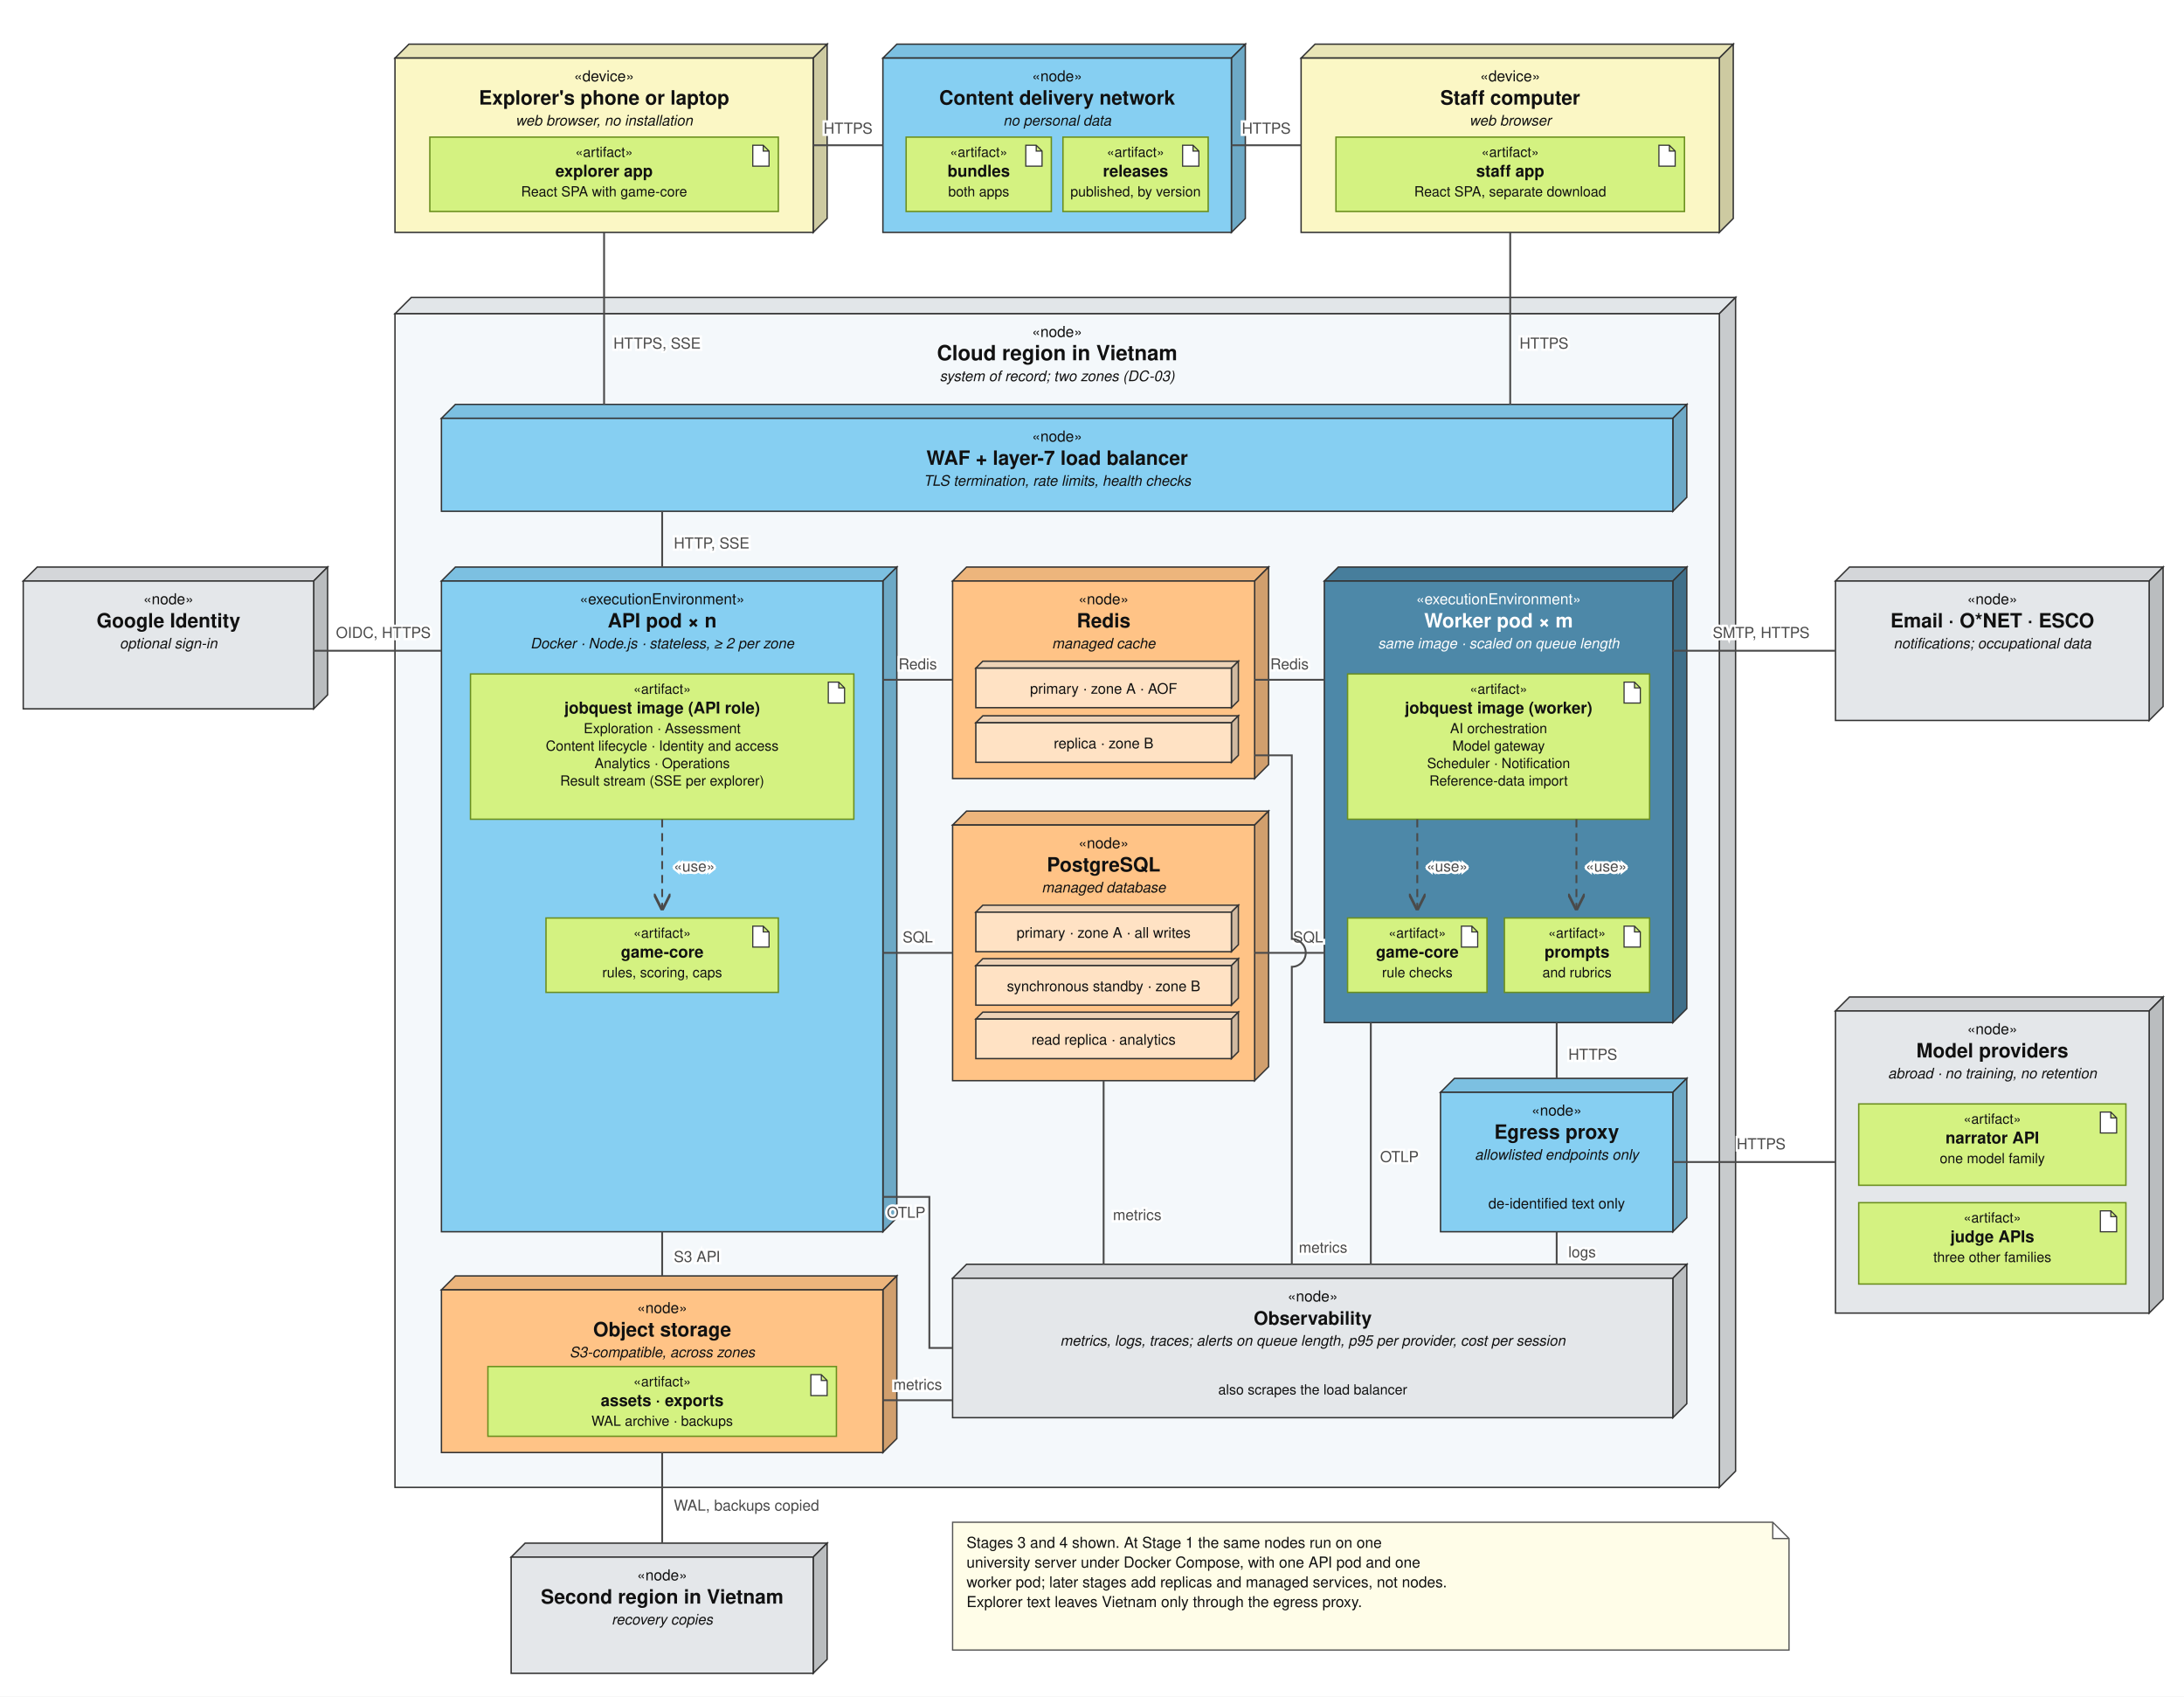
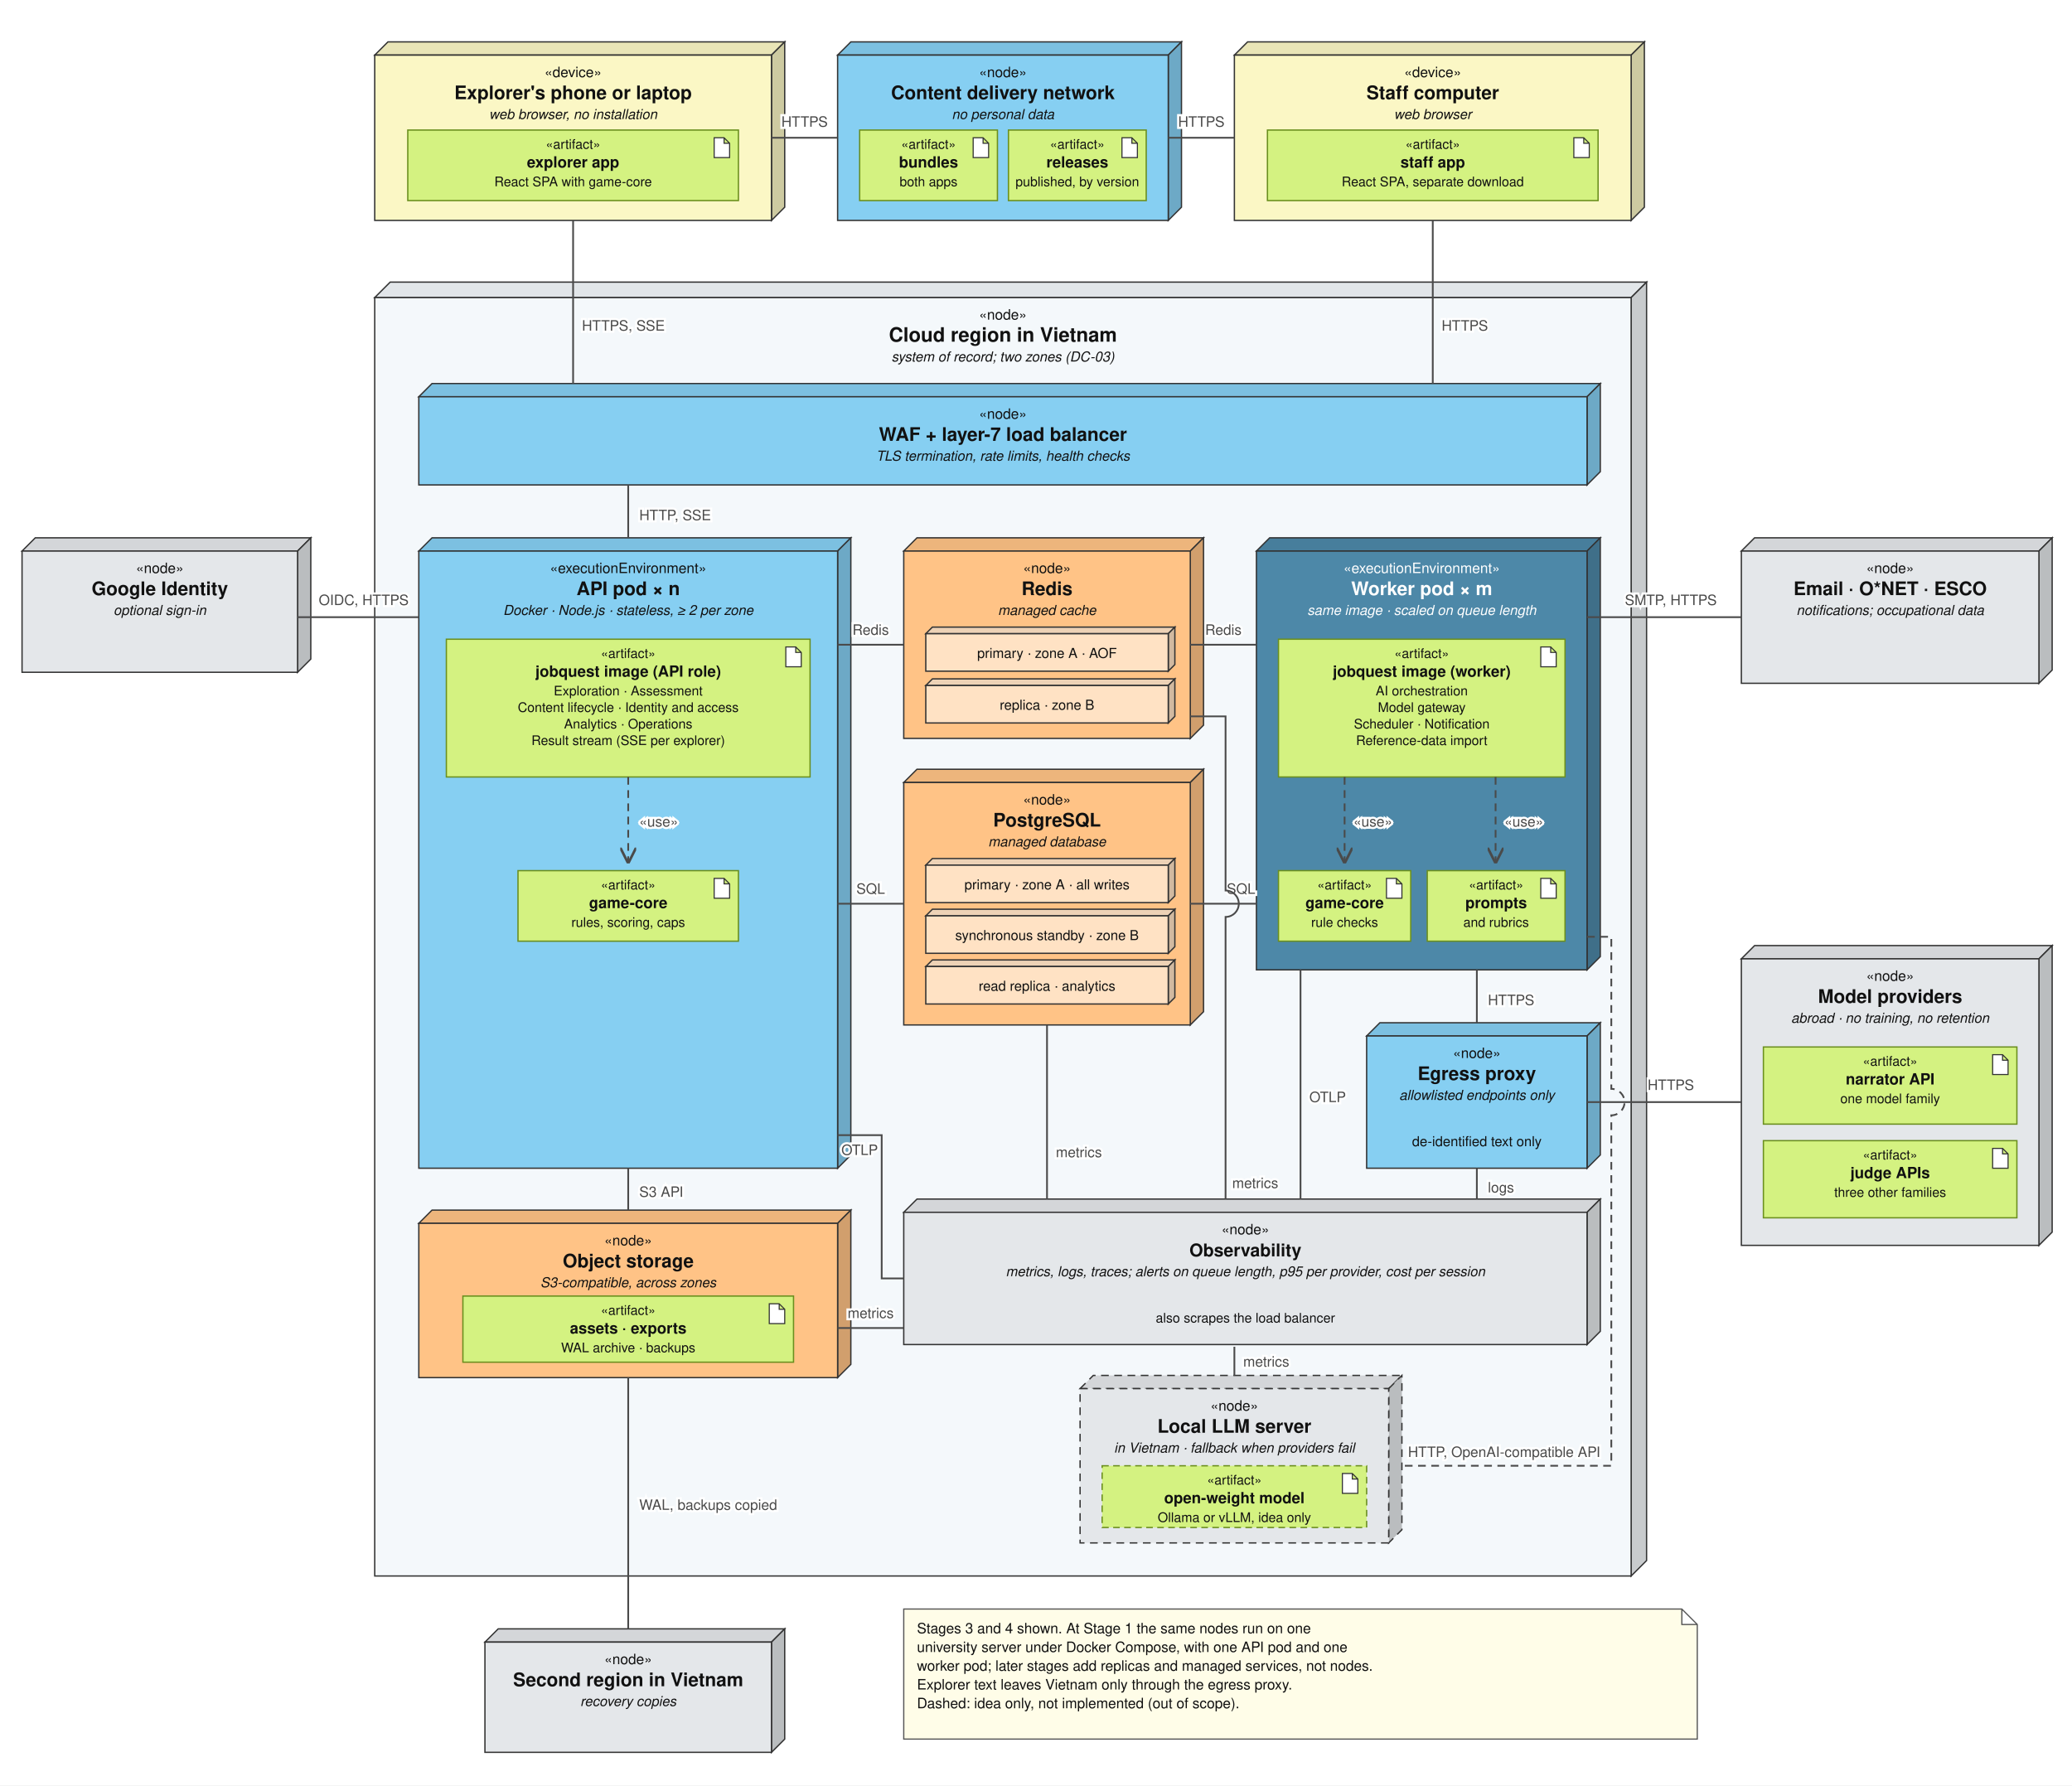
- <svg xmlns="http://www.w3.org/2000/svg" width="1880" height="1460" viewBox="0 0 1880 1460" font-family="Helvetica, Arial, sans-serif">
+ <svg xmlns="http://www.w3.org/2000/svg" width="1880" height="1620" viewBox="0 0 1880 1620" font-family="Helvetica, Arial, sans-serif">
  <defs>
    <marker id="open" viewBox="0 0 10 10" refX="9" refY="5" markerWidth="9" markerHeight="9" orient="auto-start-reverse">
      <path d="M0,0 L10,5 L0,10" fill="none" stroke="#4a4a4a" stroke-width="1.6" />
    </marker>
  </defs>
-   <rect width="1880" height="1460" fill="#ffffff" />
+   <rect width="1880" height="1620" fill="#ffffff" />
  <polygon points="340,50 352,38 712,38 700,50" fill="#e9e5b7" stroke="#333" stroke-width="1.2" />
  <polygon points="700,50 712,38 712,188 700,200" fill="#cdcaa1" stroke="#333" stroke-width="1.2" />
  <rect x="340" y="50" width="360" height="150" fill="#fbf7c5" stroke="#333" stroke-width="1.2" />
  <text x="520.0" y="70" font-size="13" font-weight="normal" text-anchor="middle" fill="#111111" style="">«device»</text>
  <text x="520.0" y="90" font-size="17" font-weight="bold" text-anchor="middle" fill="#111111" style="">Explorer's phone or laptop</text>
  <text x="520.0" y="108" font-size="12.5" font-weight="normal" text-anchor="middle" fill="#111111" style="font-style:italic;">web browser, no installation</text>
  <rect x="370" y="118" width="300" height="64" fill="#d4f281" stroke="#6b8f1f" stroke-width="1.2" />
  <path d="M648,125 h9 l5,5 v13 h-14 z M657,125 v5 h5" fill="#fff" stroke="#333" stroke-width="1" />
  <text x="520.0" y="135" font-size="12" font-weight="normal" text-anchor="middle" fill="#111111" style="">«artifact»</text>
  <text x="520.0" y="152" font-size="14" font-weight="bold" text-anchor="middle" fill="#111111" style="">explorer app</text>
  <text x="520.0" y="169" font-size="12" font-weight="normal" text-anchor="middle" fill="#111111" style="">React SPA with game-core</text>
  <polygon points="760,50 772,38 1072,38 1060,50" fill="#7cc0e1" stroke="#333" stroke-width="1.2" />
  <polygon points="1060,50 1072,38 1072,188 1060,200" fill="#6da9c6" stroke="#333" stroke-width="1.2" />
  <rect x="760" y="50" width="300" height="150" fill="#86cff2" stroke="#333" stroke-width="1.2" />
  <text x="910.0" y="70" font-size="13" font-weight="normal" text-anchor="middle" fill="#111111" style="">«node»</text>
  <text x="910.0" y="90" font-size="17" font-weight="bold" text-anchor="middle" fill="#111111" style="">Content delivery network</text>
  <text x="910.0" y="108" font-size="12.5" font-weight="normal" text-anchor="middle" fill="#111111" style="font-style:italic;">no personal data</text>
  <rect x="780" y="118" width="125" height="64" fill="#d4f281" stroke="#6b8f1f" stroke-width="1.2" />
  <path d="M883,125 h9 l5,5 v13 h-14 z M892,125 v5 h5" fill="#fff" stroke="#333" stroke-width="1" />
  <text x="842.5" y="135" font-size="12" font-weight="normal" text-anchor="middle" fill="#111111" style="">«artifact»</text>
  <text x="842.5" y="152" font-size="14" font-weight="bold" text-anchor="middle" fill="#111111" style="">bundles</text>
  <text x="842.5" y="169" font-size="12" font-weight="normal" text-anchor="middle" fill="#111111" style="">both apps</text>
  <rect x="915" y="118" width="125" height="64" fill="#d4f281" stroke="#6b8f1f" stroke-width="1.2" />
  <path d="M1018,125 h9 l5,5 v13 h-14 z M1027,125 v5 h5" fill="#fff" stroke="#333" stroke-width="1" />
  <text x="977.5" y="135" font-size="12" font-weight="normal" text-anchor="middle" fill="#111111" style="">«artifact»</text>
  <text x="977.5" y="152" font-size="14" font-weight="bold" text-anchor="middle" fill="#111111" style="">releases</text>
  <text x="977.5" y="169" font-size="12" font-weight="normal" text-anchor="middle" fill="#111111" style="">published, by version</text>
  <polygon points="1120,50 1132,38 1492,38 1480,50" fill="#e9e5b7" stroke="#333" stroke-width="1.2" />
  <polygon points="1480,50 1492,38 1492,188 1480,200" fill="#cdcaa1" stroke="#333" stroke-width="1.2" />
  <rect x="1120" y="50" width="360" height="150" fill="#fbf7c5" stroke="#333" stroke-width="1.2" />
  <text x="1300.0" y="70" font-size="13" font-weight="normal" text-anchor="middle" fill="#111111" style="">«device»</text>
  <text x="1300.0" y="90" font-size="17" font-weight="bold" text-anchor="middle" fill="#111111" style="">Staff computer</text>
  <text x="1300.0" y="108" font-size="12.5" font-weight="normal" text-anchor="middle" fill="#111111" style="font-style:italic;">web browser</text>
  <rect x="1150" y="118" width="300" height="64" fill="#d4f281" stroke="#6b8f1f" stroke-width="1.2" />
  <path d="M1428,125 h9 l5,5 v13 h-14 z M1437,125 v5 h5" fill="#fff" stroke="#333" stroke-width="1" />
  <text x="1300.0" y="135" font-size="12" font-weight="normal" text-anchor="middle" fill="#111111" style="">«artifact»</text>
  <text x="1300.0" y="152" font-size="14" font-weight="bold" text-anchor="middle" fill="#111111" style="">staff app</text>
  <text x="1300.0" y="169" font-size="12" font-weight="normal" text-anchor="middle" fill="#111111" style="">React SPA, separate download</text>
  <polyline points="700,125 760,125" fill="none" stroke="#4a4a4a" stroke-width="1.6" />
  <text x="730" y="115" font-size="13" text-anchor="middle" fill="#4a4a4a" paint-order="stroke" stroke="#ffffff" stroke-width="4">HTTPS</text>
  <polyline points="1120,125 1060,125" fill="none" stroke="#4a4a4a" stroke-width="1.6" />
  <text x="1090" y="115" font-size="13" text-anchor="middle" fill="#4a4a4a" paint-order="stroke" stroke="#ffffff" stroke-width="4">HTTPS</text>
  <polygon points="340,270 354,256 1494,256 1480,270" fill="#e2e6e9" stroke="#333" stroke-width="1.2" />
-   <polygon points="1480,270 1494,256 1494,1266 1480,1280" fill="#c8cbcd" stroke="#333" stroke-width="1.2" />
-   <rect x="340" y="270" width="1140" height="1010" fill="#f4f8fb" stroke="#333" stroke-width="1.2" />
+   <polygon points="1480,270 1494,256 1494,1416 1480,1430" fill="#c8cbcd" stroke="#333" stroke-width="1.2" />
+   <rect x="340" y="270" width="1140" height="1160" fill="#f4f8fb" stroke="#333" stroke-width="1.2" />
  <text x="910.0" y="290" font-size="13" font-weight="normal" text-anchor="middle" fill="#111111" style="">«node»</text>
  <text x="910.0" y="310" font-size="18" font-weight="bold" text-anchor="middle" fill="#111111" style="">Cloud region in Vietnam</text>
  <text x="910.0" y="328" font-size="12.5" font-weight="normal" text-anchor="middle" fill="#111111" style="font-style:italic;">system of record; two zones (DC-03)</text>
  <polygon points="380,360 392,348 1452,348 1440,360" fill="#7cc0e1" stroke="#333" stroke-width="1.2" />
  <polygon points="1440,360 1452,348 1452,428 1440,440" fill="#6da9c6" stroke="#333" stroke-width="1.2" />
  <rect x="380" y="360" width="1060" height="80" fill="#86cff2" stroke="#333" stroke-width="1.2" />
  <text x="910.0" y="380" font-size="13" font-weight="normal" text-anchor="middle" fill="#111111" style="">«node»</text>
  <text x="910.0" y="400" font-size="17" font-weight="bold" text-anchor="middle" fill="#111111" style="">WAF + layer-7 load balancer</text>
  <text x="910.0" y="418" font-size="12.5" font-weight="normal" text-anchor="middle" fill="#111111" style="font-style:italic;">TLS termination, rate limits, health checks</text>
  <polyline points="520,200 520,348" fill="none" stroke="#4a4a4a" stroke-width="1.6" />
  <text x="528" y="300" font-size="13" text-anchor="start" fill="#4a4a4a" paint-order="stroke" stroke="#ffffff" stroke-width="4">HTTPS, SSE</text>
  <polyline points="1300,200 1300,348" fill="none" stroke="#4a4a4a" stroke-width="1.6" />
  <text x="1308" y="300" font-size="13" text-anchor="start" fill="#4a4a4a" paint-order="stroke" stroke="#ffffff" stroke-width="4">HTTPS</text>
  <polygon points="380,500 392,488 772,488 760,500" fill="#7cc0e1" stroke="#333" stroke-width="1.2" />
  <polygon points="760,500 772,488 772,1048 760,1060" fill="#6da9c6" stroke="#333" stroke-width="1.2" />
  <rect x="380" y="500" width="380" height="560" fill="#86cff2" stroke="#333" stroke-width="1.2" />
  <text x="570.0" y="520" font-size="13" font-weight="normal" text-anchor="middle" fill="#111111" style="">«executionEnvironment»</text>
  <text x="570.0" y="540" font-size="17" font-weight="bold" text-anchor="middle" fill="#111111" style="">API pod × n</text>
  <text x="570.0" y="558" font-size="12.5" font-weight="normal" text-anchor="middle" fill="#111111" style="font-style:italic;">Docker · Node.js · stateless, ≥ 2 per zone</text>
  <rect x="405" y="580" width="330" height="125" fill="#d4f281" stroke="#6b8f1f" stroke-width="1.2" />
  <path d="M713,587 h9 l5,5 v13 h-14 z M722,587 v5 h5" fill="#fff" stroke="#333" stroke-width="1" />
  <text x="570.0" y="597" font-size="12" font-weight="normal" text-anchor="middle" fill="#111111" style="">«artifact»</text>
  <text x="570.0" y="614" font-size="14" font-weight="bold" text-anchor="middle" fill="#111111" style="">jobquest image (API role)</text>
  <text x="570.0" y="631" font-size="12" font-weight="normal" text-anchor="middle" fill="#111111" style="">Exploration · Assessment</text>
  <text x="570.0" y="646" font-size="12" font-weight="normal" text-anchor="middle" fill="#111111" style="">Content lifecycle · Identity and access</text>
  <text x="570.0" y="661" font-size="12" font-weight="normal" text-anchor="middle" fill="#111111" style="">Analytics · Operations</text>
  <text x="570.0" y="676" font-size="12" font-weight="normal" text-anchor="middle" fill="#111111" style="">Result stream (SSE per explorer)</text>
  <rect x="470" y="790" width="200" height="64" fill="#d4f281" stroke="#6b8f1f" stroke-width="1.2" />
  <path d="M648,797 h9 l5,5 v13 h-14 z M657,797 v5 h5" fill="#fff" stroke="#333" stroke-width="1" />
  <text x="570.0" y="807" font-size="12" font-weight="normal" text-anchor="middle" fill="#111111" style="">«artifact»</text>
  <text x="570.0" y="824" font-size="14" font-weight="bold" text-anchor="middle" fill="#111111" style="">game-core</text>
  <text x="570.0" y="841" font-size="12" font-weight="normal" text-anchor="middle" fill="#111111" style="">rules, scoring, caps</text>
  <polyline points="570,705 570,782" fill="none" stroke="#4a4a4a" stroke-width="1.6" stroke-dasharray="7 5" marker-end="url(#open)" />
  <text x="580" y="750" font-size="13" text-anchor="start" fill="#4a4a4a" paint-order="stroke" stroke="#ffffff" stroke-width="4">«use»</text>
  <polyline points="570,440 570,488" fill="none" stroke="#4a4a4a" stroke-width="1.6" />
  <text x="580" y="472" font-size="13" text-anchor="start" fill="#4a4a4a" paint-order="stroke" stroke="#ffffff" stroke-width="4">HTTP, SSE</text>
  <polygon points="1140,500 1152,488 1452,488 1440,500" fill="#477e9c" stroke="#333" stroke-width="1.2" />
  <polygon points="1440,500 1452,488 1452,868 1440,880" fill="#3f6f89" stroke="#333" stroke-width="1.2" />
  <rect x="1140" y="500" width="300" height="380" fill="#4d88a8" stroke="#333" stroke-width="1.2" />
  <text x="1290.0" y="520" font-size="13" font-weight="normal" text-anchor="middle" fill="#ffffff" style="">«executionEnvironment»</text>
  <text x="1290.0" y="540" font-size="17" font-weight="bold" text-anchor="middle" fill="#ffffff" style="">Worker pod × m</text>
  <text x="1290.0" y="558" font-size="12.5" font-weight="normal" text-anchor="middle" fill="#ffffff" style="font-style:italic;">same image · scaled on queue length</text>
  <rect x="1160" y="580" width="260" height="125" fill="#d4f281" stroke="#6b8f1f" stroke-width="1.2" />
  <path d="M1398,587 h9 l5,5 v13 h-14 z M1407,587 v5 h5" fill="#fff" stroke="#333" stroke-width="1" />
  <text x="1290.0" y="597" font-size="12" font-weight="normal" text-anchor="middle" fill="#111111" style="">«artifact»</text>
  <text x="1290.0" y="614" font-size="14" font-weight="bold" text-anchor="middle" fill="#111111" style="">jobquest image (worker)</text>
  <text x="1290.0" y="631" font-size="12" font-weight="normal" text-anchor="middle" fill="#111111" style="">AI orchestration</text>
  <text x="1290.0" y="646" font-size="12" font-weight="normal" text-anchor="middle" fill="#111111" style="">Model gateway</text>
  <text x="1290.0" y="661" font-size="12" font-weight="normal" text-anchor="middle" fill="#111111" style="">Scheduler · Notification</text>
  <text x="1290.0" y="676" font-size="12" font-weight="normal" text-anchor="middle" fill="#111111" style="">Reference-data import</text>
  <rect x="1160" y="790" width="120" height="64" fill="#d4f281" stroke="#6b8f1f" stroke-width="1.2" />
  <path d="M1258,797 h9 l5,5 v13 h-14 z M1267,797 v5 h5" fill="#fff" stroke="#333" stroke-width="1" />
  <text x="1220.0" y="807" font-size="12" font-weight="normal" text-anchor="middle" fill="#111111" style="">«artifact»</text>
  <text x="1220.0" y="824" font-size="14" font-weight="bold" text-anchor="middle" fill="#111111" style="">game-core</text>
  <text x="1220.0" y="841" font-size="12" font-weight="normal" text-anchor="middle" fill="#111111" style="">rule checks</text>
  <rect x="1295" y="790" width="125" height="64" fill="#d4f281" stroke="#6b8f1f" stroke-width="1.2" />
  <path d="M1398,797 h9 l5,5 v13 h-14 z M1407,797 v5 h5" fill="#fff" stroke="#333" stroke-width="1" />
  <text x="1357.5" y="807" font-size="12" font-weight="normal" text-anchor="middle" fill="#111111" style="">«artifact»</text>
  <text x="1357.5" y="824" font-size="14" font-weight="bold" text-anchor="middle" fill="#111111" style="">prompts</text>
  <text x="1357.5" y="841" font-size="12" font-weight="normal" text-anchor="middle" fill="#111111" style="">and rubrics</text>
  <polyline points="1220,705 1220,782" fill="none" stroke="#4a4a4a" stroke-width="1.6" stroke-dasharray="7 5" marker-end="url(#open)" />
  <text x="1228" y="750" font-size="13" text-anchor="start" fill="#4a4a4a" paint-order="stroke" stroke="#ffffff" stroke-width="4">«use»</text>
  <polyline points="1357,705 1357,782" fill="none" stroke="#4a4a4a" stroke-width="1.6" stroke-dasharray="7 5" marker-end="url(#open)" />
  <text x="1365" y="750" font-size="13" text-anchor="start" fill="#4a4a4a" paint-order="stroke" stroke="#ffffff" stroke-width="4">«use»</text>
  <polygon points="820,500 832,488 1092,488 1080,500" fill="#edb57c" stroke="#333" stroke-width="1.2" />
  <polygon points="1080,500 1092,488 1092,658 1080,670" fill="#d19f6d" stroke="#333" stroke-width="1.2" />
  <rect x="820" y="500" width="260" height="170" fill="#ffc386" stroke="#333" stroke-width="1.2" />
  <text x="950.0" y="520" font-size="13" font-weight="normal" text-anchor="middle" fill="#111111" style="">«node»</text>
  <text x="950.0" y="540" font-size="17" font-weight="bold" text-anchor="middle" fill="#111111" style="">Redis</text>
  <text x="950.0" y="558" font-size="12.5" font-weight="normal" text-anchor="middle" fill="#111111" style="font-style:italic;">managed cache</text>
  <polygon points="840,575 846,569 1066,569 1060,575" fill="#edd2b6" stroke="#333" stroke-width="1.2" />
  <polygon points="1060,575 1066,569 1066,603 1060,609" fill="#d1b9a0" stroke="#333" stroke-width="1.2" />
  <rect x="840" y="575" width="220" height="34" fill="#ffe2c4" stroke="#333" stroke-width="1.2" />
  <text x="950" y="597" font-size="12.5" font-weight="normal" text-anchor="middle" fill="#111111" style="">primary · zone A · AOF</text>
  <polygon points="840,622 846,616 1066,616 1060,622" fill="#edd2b6" stroke="#333" stroke-width="1.2" />
  <polygon points="1060,622 1066,616 1066,650 1060,656" fill="#d1b9a0" stroke="#333" stroke-width="1.2" />
  <rect x="840" y="622" width="220" height="34" fill="#ffe2c4" stroke="#333" stroke-width="1.2" />
  <text x="950" y="644" font-size="12.5" font-weight="normal" text-anchor="middle" fill="#111111" style="">replica · zone B</text>
  <polygon points="820,710 832,698 1092,698 1080,710" fill="#edb57c" stroke="#333" stroke-width="1.2" />
  <polygon points="1080,710 1092,698 1092,918 1080,930" fill="#d19f6d" stroke="#333" stroke-width="1.2" />
  <rect x="820" y="710" width="260" height="220" fill="#ffc386" stroke="#333" stroke-width="1.2" />
  <text x="950.0" y="730" font-size="13" font-weight="normal" text-anchor="middle" fill="#111111" style="">«node»</text>
  <text x="950.0" y="750" font-size="17" font-weight="bold" text-anchor="middle" fill="#111111" style="">PostgreSQL</text>
  <text x="950.0" y="768" font-size="12.5" font-weight="normal" text-anchor="middle" fill="#111111" style="font-style:italic;">managed database</text>
  <polygon points="840,785 846,779 1066,779 1060,785" fill="#edd2b6" stroke="#333" stroke-width="1.2" />
  <polygon points="1060,785 1066,779 1066,813 1060,819" fill="#d1b9a0" stroke="#333" stroke-width="1.2" />
  <rect x="840" y="785" width="220" height="34" fill="#ffe2c4" stroke="#333" stroke-width="1.2" />
  <text x="950" y="807" font-size="12.5" font-weight="normal" text-anchor="middle" fill="#111111" style="">primary · zone A · all writes</text>
  <polygon points="840,831 846,825 1066,825 1060,831" fill="#edd2b6" stroke="#333" stroke-width="1.2" />
  <polygon points="1060,831 1066,825 1066,859 1060,865" fill="#d1b9a0" stroke="#333" stroke-width="1.2" />
  <rect x="840" y="831" width="220" height="34" fill="#ffe2c4" stroke="#333" stroke-width="1.2" />
  <text x="950" y="853" font-size="12.5" font-weight="normal" text-anchor="middle" fill="#111111" style="">synchronous standby · zone B</text>
  <polygon points="840,877 846,871 1066,871 1060,877" fill="#edd2b6" stroke="#333" stroke-width="1.2" />
  <polygon points="1060,877 1066,871 1066,905 1060,911" fill="#d1b9a0" stroke="#333" stroke-width="1.2" />
  <rect x="840" y="877" width="220" height="34" fill="#ffe2c4" stroke="#333" stroke-width="1.2" />
  <text x="950" y="899" font-size="12.5" font-weight="normal" text-anchor="middle" fill="#111111" style="">read replica · analytics</text>
  <polyline points="760,585 820,585" fill="none" stroke="#4a4a4a" stroke-width="1.6" />
  <text x="790" y="576" font-size="13" text-anchor="middle" fill="#4a4a4a" paint-order="stroke" stroke="#ffffff" stroke-width="4">Redis</text>
  <polyline points="760,820 820,820" fill="none" stroke="#4a4a4a" stroke-width="1.6" />
  <text x="790" y="811" font-size="13" text-anchor="middle" fill="#4a4a4a" paint-order="stroke" stroke="#ffffff" stroke-width="4">SQL</text>
  <polyline points="1140,585 1080,585" fill="none" stroke="#4a4a4a" stroke-width="1.6" />
  <text x="1110" y="576" font-size="13" text-anchor="middle" fill="#4a4a4a" paint-order="stroke" stroke="#ffffff" stroke-width="4">Redis</text>
  <polyline points="1140,820 1080,820" fill="none" stroke="#4a4a4a" stroke-width="1.6" />
  <text x="1126" y="811" font-size="13" text-anchor="middle" fill="#4a4a4a" paint-order="stroke" stroke="#ffffff" stroke-width="4">SQL</text>
  <polygon points="380,1110 392,1098 772,1098 760,1110" fill="#edb57c" stroke="#333" stroke-width="1.2" />
  <polygon points="760,1110 772,1098 772,1238 760,1250" fill="#d19f6d" stroke="#333" stroke-width="1.2" />
  <rect x="380" y="1110" width="380" height="140" fill="#ffc386" stroke="#333" stroke-width="1.2" />
  <text x="570.0" y="1130" font-size="13" font-weight="normal" text-anchor="middle" fill="#111111" style="">«node»</text>
  <text x="570.0" y="1150" font-size="17" font-weight="bold" text-anchor="middle" fill="#111111" style="">Object storage</text>
  <text x="570.0" y="1168" font-size="12.5" font-weight="normal" text-anchor="middle" fill="#111111" style="font-style:italic;">S3-compatible, across zones</text>
  <rect x="420" y="1176" width="300" height="60" fill="#d4f281" stroke="#6b8f1f" stroke-width="1.2" />
  <path d="M698,1183 h9 l5,5 v13 h-14 z M707,1183 v5 h5" fill="#fff" stroke="#333" stroke-width="1" />
  <text x="570.0" y="1193" font-size="12" font-weight="normal" text-anchor="middle" fill="#111111" style="">«artifact»</text>
  <text x="570.0" y="1210" font-size="14" font-weight="bold" text-anchor="middle" fill="#111111" style="">assets · exports</text>
  <text x="570.0" y="1227" font-size="12" font-weight="normal" text-anchor="middle" fill="#111111" style="">WAL archive · backups</text>
  <polyline points="570,1060 570,1098" fill="none" stroke="#4a4a4a" stroke-width="1.6" />
  <text x="580" y="1086" font-size="13" text-anchor="start" fill="#4a4a4a" paint-order="stroke" stroke="#ffffff" stroke-width="4">S3 API</text>
  <polygon points="1240,940 1252,928 1452,928 1440,940" fill="#7cc0e1" stroke="#333" stroke-width="1.2" />
  <polygon points="1440,940 1452,928 1452,1048 1440,1060" fill="#6da9c6" stroke="#333" stroke-width="1.2" />
  <rect x="1240" y="940" width="200" height="120" fill="#86cff2" stroke="#333" stroke-width="1.2" />
  <text x="1340.0" y="960" font-size="13" font-weight="normal" text-anchor="middle" fill="#111111" style="">«node»</text>
  <text x="1340.0" y="980" font-size="17" font-weight="bold" text-anchor="middle" fill="#111111" style="">Egress proxy</text>
  <text x="1340.0" y="998" font-size="12.5" font-weight="normal" text-anchor="middle" fill="#111111" style="font-style:italic;">allowlisted endpoints only</text>
  <text x="1340" y="1040" font-size="12.5" font-weight="normal" text-anchor="middle" fill="#111111" style="">de-identified text only</text>
  <polyline points="1340,880 1340,928" fill="none" stroke="#4a4a4a" stroke-width="1.6" />
  <text x="1350" y="912" font-size="13" text-anchor="start" fill="#4a4a4a" paint-order="stroke" stroke="#ffffff" stroke-width="4">HTTPS</text>
  <polygon points="820,1100 832,1088 1452,1088 1440,1100" fill="#d4d6d9" stroke="#333" stroke-width="1.2" />
  <polygon points="1440,1100 1452,1088 1452,1208 1440,1220" fill="#babdbf" stroke="#333" stroke-width="1.2" />
  <rect x="820" y="1100" width="620" height="120" fill="#e4e7ea" stroke="#333" stroke-width="1.2" />
  <text x="1130.0" y="1120" font-size="13" font-weight="normal" text-anchor="middle" fill="#111111" style="">«node»</text>
  <text x="1130.0" y="1140" font-size="16" font-weight="bold" text-anchor="middle" fill="#111111" style="">Observability</text>
  <text x="1130.0" y="1158" font-size="12.5" font-weight="normal" text-anchor="middle" fill="#111111" style="font-style:italic;">metrics, logs, traces; alerts on queue length, p95 per provider, cost per session</text>
  <text x="1130" y="1200" font-size="12" font-weight="normal" text-anchor="middle" fill="#111111" style="">also scrapes the load balancer</text>
  <polyline points="950,930 950,1088" fill="none" stroke="#4a4a4a" stroke-width="1.6" />
  <text x="958" y="1050" font-size="13" text-anchor="start" fill="#4a4a4a" paint-order="stroke" stroke="#ffffff" stroke-width="4">metrics</text>
  <path d="M1080,650 H1112 V808 A12,12 0 0 1 1112,832 V1088" fill="none" stroke="#4a4a4a" stroke-width="1.6" />
  <text x="1118" y="1078" font-size="13" fill="#4a4a4a" paint-order="stroke" stroke="#ffffff" stroke-width="4">metrics</text>
  <polyline points="1180,880 1180,1088" fill="none" stroke="#4a4a4a" stroke-width="1.6" />
  <text x="1188" y="1000" font-size="13" text-anchor="start" fill="#4a4a4a" paint-order="stroke" stroke="#ffffff" stroke-width="4">OTLP</text>
  <polyline points="1340,1060 1340,1088" fill="none" stroke="#4a4a4a" stroke-width="1.6" />
  <text x="1350" y="1082" font-size="13" text-anchor="start" fill="#4a4a4a" paint-order="stroke" stroke="#ffffff" stroke-width="4">logs</text>
  <polyline points="760,1030 800,1030 800,1160 820,1160" fill="none" stroke="#4a4a4a" stroke-width="1.6" />
  <text x="780" y="1048" font-size="13" text-anchor="middle" fill="#4a4a4a" paint-order="stroke" stroke="#ffffff" stroke-width="4">OTLP</text>
  <polyline points="760,1205 820,1205" fill="none" stroke="#4a4a4a" stroke-width="1.6" />
  <text x="790" y="1196" font-size="13" text-anchor="middle" fill="#4a4a4a" paint-order="stroke" stroke="#ffffff" stroke-width="4">metrics</text>
+   <polygon points="980,1260 992,1248 1272,1248 1260,1260" fill="#d4d6d9" stroke="#333" stroke-width="1.2" stroke-dasharray="7 5" />
+   <polygon points="1260,1260 1272,1248 1272,1388 1260,1400" fill="#babdbf" stroke="#333" stroke-width="1.2" stroke-dasharray="7 5" />
+   <rect x="980" y="1260" width="280" height="140" fill="#e4e7ea" stroke="#333" stroke-width="1.2" stroke-dasharray="7 5" />
+   <text x="1120.0" y="1280" font-size="13" font-weight="normal" text-anchor="middle" fill="#111111" style="">«node»</text>
+   <text x="1120.0" y="1300" font-size="17" font-weight="bold" text-anchor="middle" fill="#111111" style="">Local LLM server</text>
+   <text x="1120.0" y="1318" font-size="12.5" font-weight="normal" text-anchor="middle" fill="#111111" style="font-style:italic;">in Vietnam · fallback when providers fail</text>
+   <rect x="1000" y="1330" width="240" height="56" fill="#d4f281" stroke="#6b8f1f" stroke-width="1.2" stroke-dasharray="6 4" />
+   <path d="M1218,1337 h9 l5,5 v13 h-14 z M1227,1337 v5 h5" fill="#fff" stroke="#333" stroke-width="1" />
+   <text x="1120.0" y="1347" font-size="12" font-weight="normal" text-anchor="middle" fill="#111111" style="">«artifact»</text>
+   <text x="1120.0" y="1364" font-size="14" font-weight="bold" text-anchor="middle" fill="#111111" style="">open-weight model</text>
+   <text x="1120.0" y="1381" font-size="12" font-weight="normal" text-anchor="middle" fill="#111111" style="">Ollama or vLLM, idea only</text>
+   <path d="M1440,850 H1462 V988 A12,12 0 0 1 1462,1012 V1330 H1272" fill="none" stroke="#4a4a4a" stroke-width="1.6" stroke-dasharray="7 5" />
+   <text x="1452" y="1322" font-size="13" text-anchor="end" fill="#4a4a4a" paint-order="stroke" stroke="#ffffff" stroke-width="4">HTTP, OpenAI-compatible API</text>
+   <polyline points="1120,1248 1120,1222" fill="none" stroke="#4a4a4a" stroke-width="1.6" />
+   <text x="1128" y="1240" font-size="13" text-anchor="start" fill="#4a4a4a" paint-order="stroke" stroke="#ffffff" stroke-width="4">metrics</text>
  <polygon points="20,500 32,488 282,488 270,500" fill="#d4d6d9" stroke="#333" stroke-width="1.2" />
  <polygon points="270,500 282,488 282,598 270,610" fill="#babdbf" stroke="#333" stroke-width="1.2" />
  <rect x="20" y="500" width="250" height="110" fill="#e4e7ea" stroke="#333" stroke-width="1.2" />
  <text x="145.0" y="520" font-size="13" font-weight="normal" text-anchor="middle" fill="#111111" style="">«node»</text>
  <text x="145.0" y="540" font-size="17" font-weight="bold" text-anchor="middle" fill="#111111" style="">Google Identity</text>
  <text x="145.0" y="558" font-size="12.5" font-weight="normal" text-anchor="middle" fill="#111111" style="font-style:italic;">optional sign-in</text>
  <polyline points="380,560 270,560" fill="none" stroke="#4a4a4a" stroke-width="1.6" />
  <text x="330" y="549" font-size="13" text-anchor="middle" fill="#4a4a4a" paint-order="stroke" stroke="#ffffff" stroke-width="4">OIDC, HTTPS</text>
  <polygon points="1580,870 1592,858 1862,858 1850,870" fill="#d4d6d9" stroke="#333" stroke-width="1.2" />
  <polygon points="1850,870 1862,858 1862,1118 1850,1130" fill="#babdbf" stroke="#333" stroke-width="1.2" />
  <rect x="1580" y="870" width="270" height="260" fill="#e4e7ea" stroke="#333" stroke-width="1.2" />
  <text x="1715.0" y="890" font-size="13" font-weight="normal" text-anchor="middle" fill="#111111" style="">«node»</text>
  <text x="1715.0" y="910" font-size="17" font-weight="bold" text-anchor="middle" fill="#111111" style="">Model providers</text>
  <text x="1715.0" y="928" font-size="12.5" font-weight="normal" text-anchor="middle" fill="#111111" style="font-style:italic;">abroad · no training, no retention</text>
  <rect x="1600" y="950" width="230" height="70" fill="#d4f281" stroke="#6b8f1f" stroke-width="1.2" />
  <path d="M1808,957 h9 l5,5 v13 h-14 z M1817,957 v5 h5" fill="#fff" stroke="#333" stroke-width="1" />
  <text x="1715.0" y="967" font-size="12" font-weight="normal" text-anchor="middle" fill="#111111" style="">«artifact»</text>
  <text x="1715.0" y="984" font-size="14" font-weight="bold" text-anchor="middle" fill="#111111" style="">narrator API</text>
  <text x="1715.0" y="1001" font-size="12" font-weight="normal" text-anchor="middle" fill="#111111" style="">one model family</text>
  <rect x="1600" y="1035" width="230" height="70" fill="#d4f281" stroke="#6b8f1f" stroke-width="1.2" />
  <path d="M1808,1042 h9 l5,5 v13 h-14 z M1817,1042 v5 h5" fill="#fff" stroke="#333" stroke-width="1" />
  <text x="1715.0" y="1052" font-size="12" font-weight="normal" text-anchor="middle" fill="#111111" style="">«artifact»</text>
  <text x="1715.0" y="1069" font-size="14" font-weight="bold" text-anchor="middle" fill="#111111" style="">judge APIs</text>
  <text x="1715.0" y="1086" font-size="12" font-weight="normal" text-anchor="middle" fill="#111111" style="">three other families</text>
  <polyline points="1440,1000 1580,1000" fill="none" stroke="#4a4a4a" stroke-width="1.6" />
  <text x="1516" y="989" font-size="13" text-anchor="middle" fill="#4a4a4a" paint-order="stroke" stroke="#ffffff" stroke-width="4">HTTPS</text>
  <polygon points="1580,500 1592,488 1862,488 1850,500" fill="#d4d6d9" stroke="#333" stroke-width="1.2" />
  <polygon points="1850,500 1862,488 1862,608 1850,620" fill="#babdbf" stroke="#333" stroke-width="1.2" />
  <rect x="1580" y="500" width="270" height="120" fill="#e4e7ea" stroke="#333" stroke-width="1.2" />
  <text x="1715.0" y="520" font-size="13" font-weight="normal" text-anchor="middle" fill="#111111" style="">«node»</text>
  <text x="1715.0" y="540" font-size="17" font-weight="bold" text-anchor="middle" fill="#111111" style="">Email · O*NET · ESCO</text>
  <text x="1715.0" y="558" font-size="12.5" font-weight="normal" text-anchor="middle" fill="#111111" style="font-style:italic;">notifications; occupational data</text>
  <polyline points="1440,560 1580,560" fill="none" stroke="#4a4a4a" stroke-width="1.6" />
  <text x="1516" y="549" font-size="13" text-anchor="middle" fill="#4a4a4a" paint-order="stroke" stroke="#ffffff" stroke-width="4">SMTP, HTTPS</text>
-   <polygon points="440,1340 452,1328 712,1328 700,1340" fill="#d4d6d9" stroke="#333" stroke-width="1.2" />
-   <polygon points="700,1340 712,1328 712,1428 700,1440" fill="#babdbf" stroke="#333" stroke-width="1.2" />
-   <rect x="440" y="1340" width="260" height="100" fill="#e4e7ea" stroke="#333" stroke-width="1.2" />
-   <text x="570.0" y="1360" font-size="13" font-weight="normal" text-anchor="middle" fill="#111111" style="">«node»</text>
-   <text x="570.0" y="1380" font-size="17" font-weight="bold" text-anchor="middle" fill="#111111" style="">Second region in Vietnam</text>
-   <text x="570.0" y="1398" font-size="12.5" font-weight="normal" text-anchor="middle" fill="#111111" style="font-style:italic;">recovery copies</text>
-   <polyline points="570,1250 570,1328" fill="none" stroke="#4a4a4a" stroke-width="1.6" />
-   <text x="580" y="1300" font-size="13" text-anchor="start" fill="#4a4a4a" paint-order="stroke" stroke="#ffffff" stroke-width="4">WAL, backups copied</text>
-   <path d="M820,1310 h706 l14,14 v96 h-720 z M1526,1310 v14 h14" fill="#fffde8" stroke="#555" stroke-width="1.1" />
-   <text x="832" y="1332" font-size="13" font-weight="normal" text-anchor="start" fill="#111111" style="">Stages 3 and 4 shown. At Stage 1 the same nodes run on one</text>
-   <text x="832" y="1349" font-size="13" font-weight="normal" text-anchor="start" fill="#111111" style="">university server under Docker Compose, with one API pod and one</text>
-   <text x="832" y="1366" font-size="13" font-weight="normal" text-anchor="start" fill="#111111" style="">worker pod; later stages add replicas and managed services, not nodes.</text>
-   <text x="832" y="1383" font-size="13" font-weight="normal" text-anchor="start" fill="#111111" style="">Explorer text leaves Vietnam only through the egress proxy.</text>
+   <polygon points="440,1490 452,1478 712,1478 700,1490" fill="#d4d6d9" stroke="#333" stroke-width="1.2" />
+   <polygon points="700,1490 712,1478 712,1578 700,1590" fill="#babdbf" stroke="#333" stroke-width="1.2" />
+   <rect x="440" y="1490" width="260" height="100" fill="#e4e7ea" stroke="#333" stroke-width="1.2" />
+   <text x="570.0" y="1510" font-size="13" font-weight="normal" text-anchor="middle" fill="#111111" style="">«node»</text>
+   <text x="570.0" y="1530" font-size="17" font-weight="bold" text-anchor="middle" fill="#111111" style="">Second region in Vietnam</text>
+   <text x="570.0" y="1548" font-size="12.5" font-weight="normal" text-anchor="middle" fill="#111111" style="font-style:italic;">recovery copies</text>
+   <polyline points="570,1250 570,1478" fill="none" stroke="#4a4a4a" stroke-width="1.6" />
+   <text x="580" y="1370" font-size="13" text-anchor="start" fill="#4a4a4a" paint-order="stroke" stroke="#ffffff" stroke-width="4">WAL, backups copied</text>
+   <path d="M820,1460 h706 l14,14 v104 h-720 z M1526,1460 v14 h14" fill="#fffde8" stroke="#555" stroke-width="1.1" />
+   <text x="832" y="1482" font-size="13" font-weight="normal" text-anchor="start" fill="#111111" style="">Stages 3 and 4 shown. At Stage 1 the same nodes run on one</text>
+   <text x="832" y="1499" font-size="13" font-weight="normal" text-anchor="start" fill="#111111" style="">university server under Docker Compose, with one API pod and one</text>
+   <text x="832" y="1516" font-size="13" font-weight="normal" text-anchor="start" fill="#111111" style="">worker pod; later stages add replicas and managed services, not nodes.</text>
+   <text x="832" y="1533" font-size="13" font-weight="normal" text-anchor="start" fill="#111111" style="">Explorer text leaves Vietnam only through the egress proxy.</text>
+   <text x="832" y="1550" font-size="13" font-weight="normal" text-anchor="start" fill="#111111" style="">Dashed: idea only, not implemented (out of scope).</text>
</svg>
